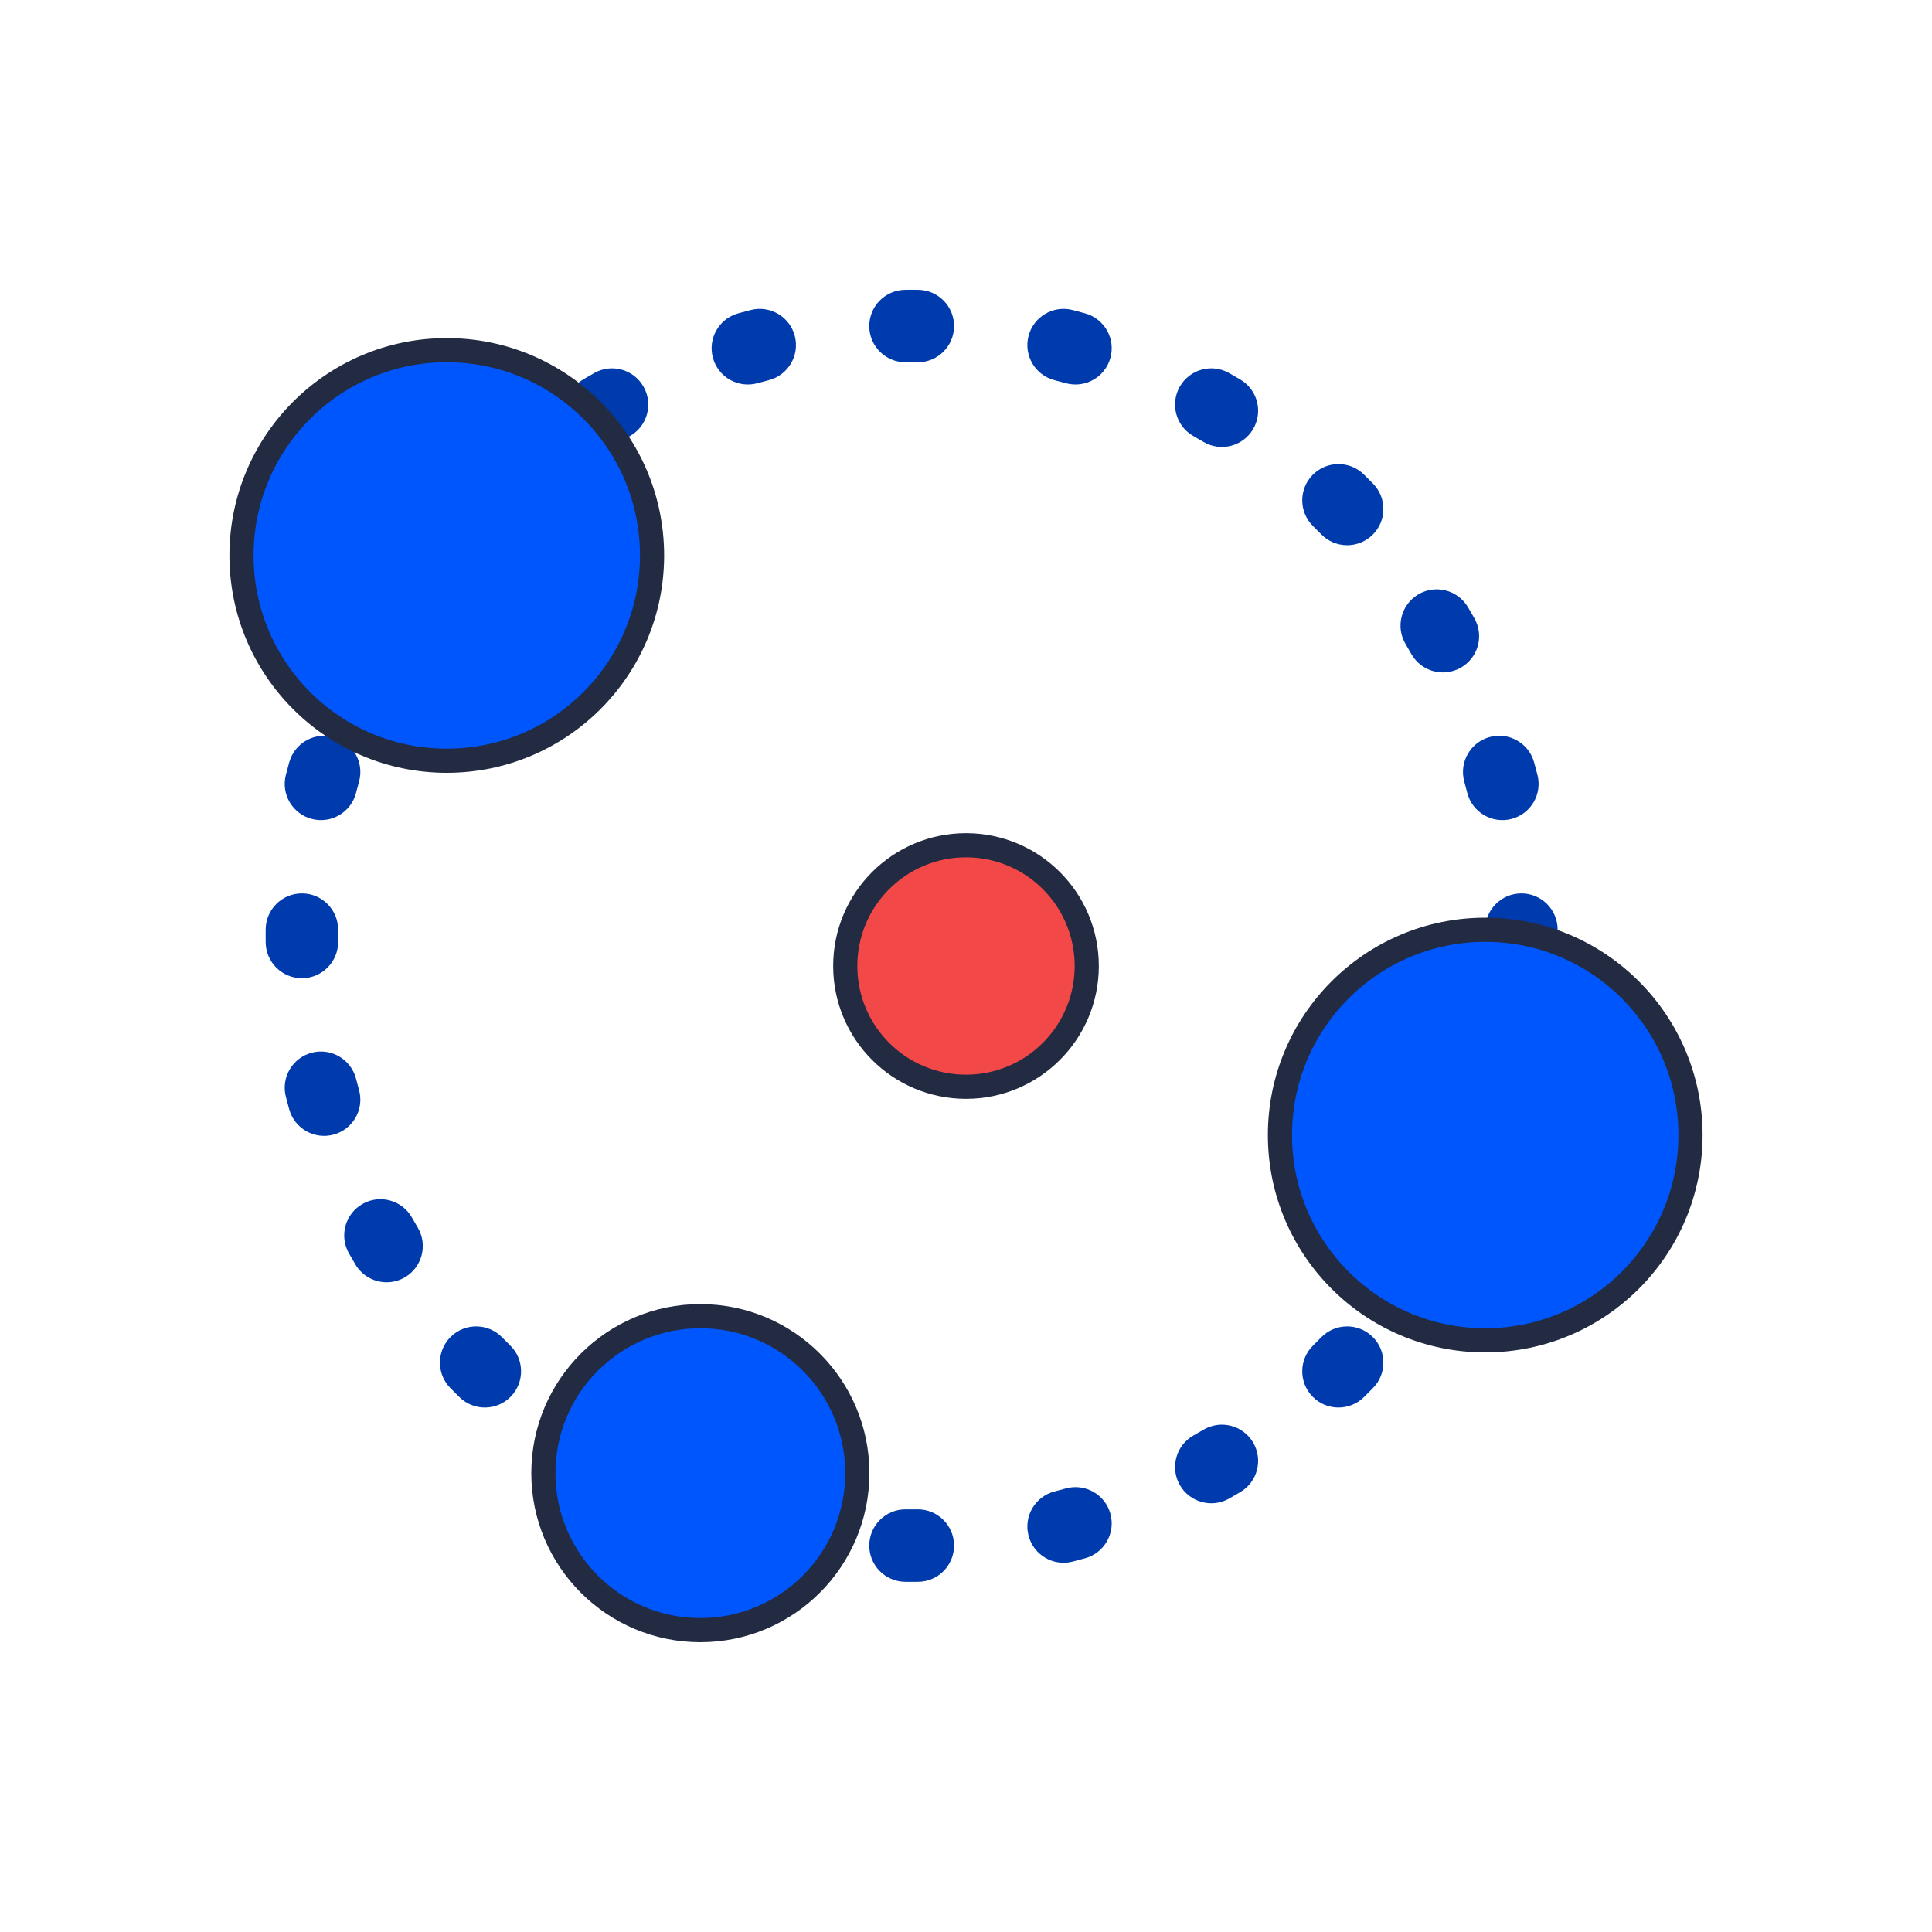
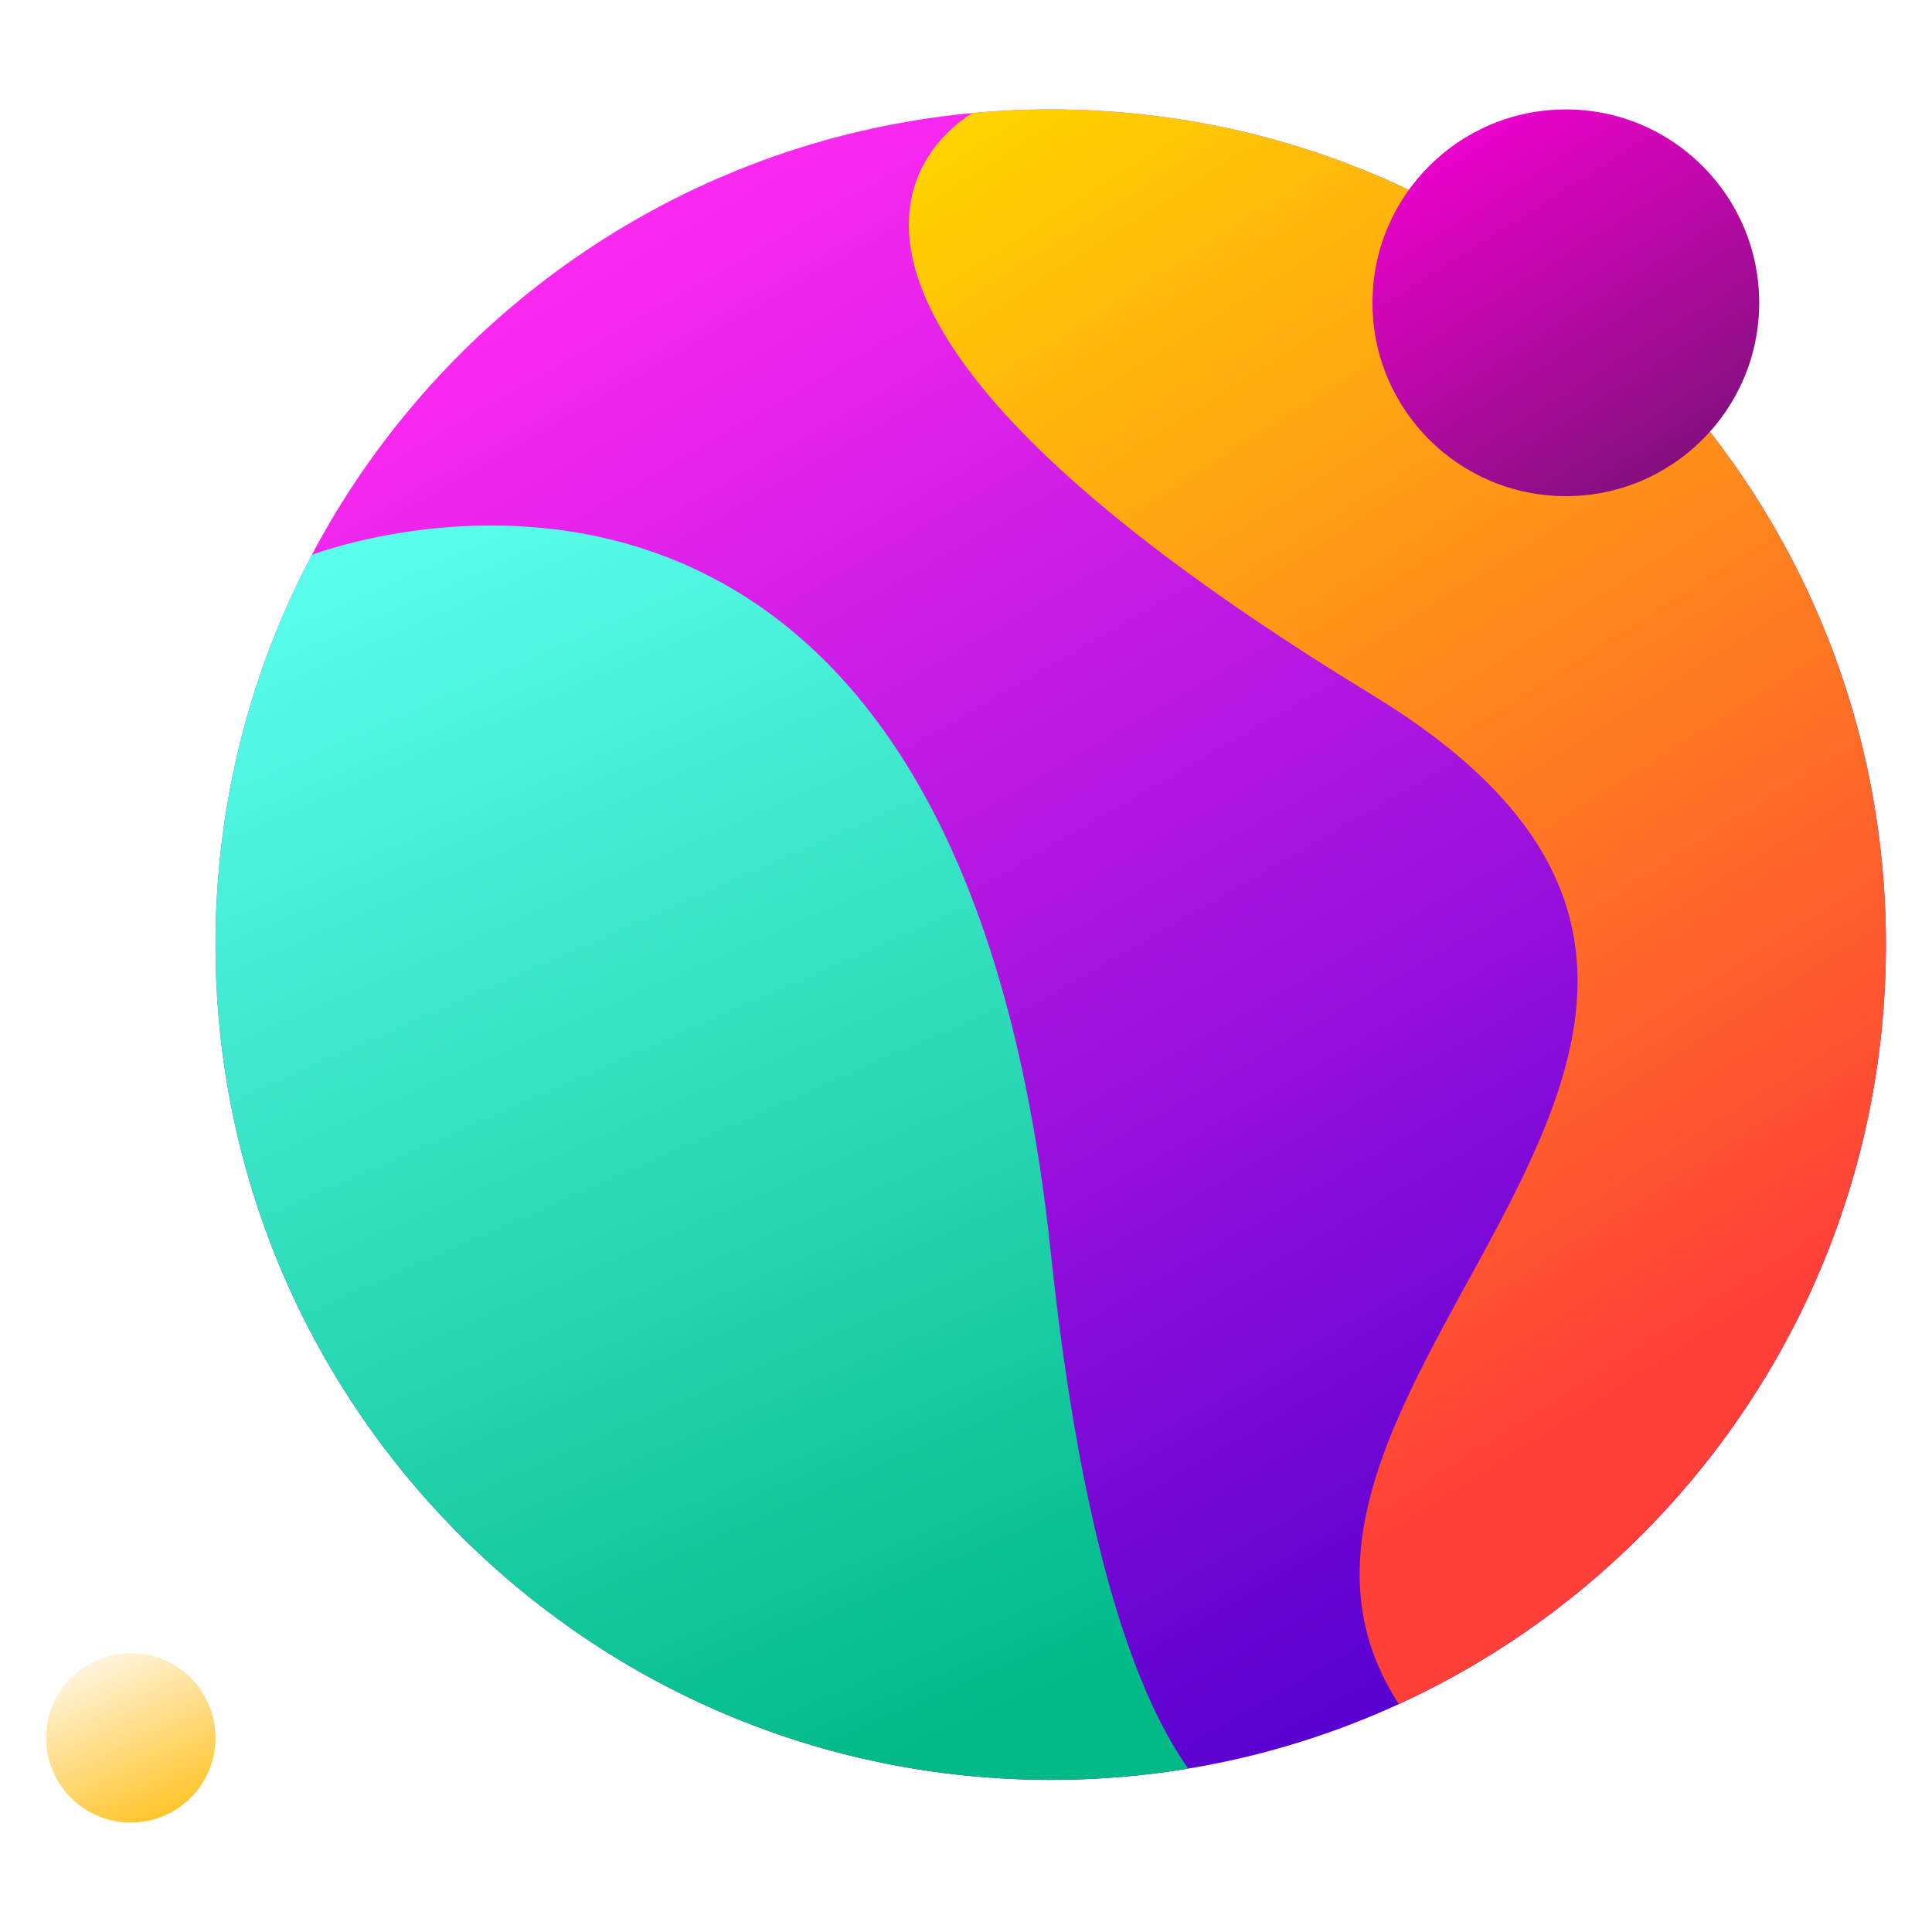
- <svg xmlns="http://www.w3.org/2000/svg" width="160" height="160" viewBox="0 0 160 160" fill="none">
-   <path fill-rule="evenodd" clip-rule="evenodd" d="M74.959 24.003C75.139 24.001 75.32 24 75.5 24C75.68 24 75.861 24.001 76.041 24.003C77.697 24.019 79.027 25.375 79.011 27.032C78.994 28.689 77.638 30.019 75.981 30.002C75.821 30.001 75.661 30 75.5 30C75.339 30 75.179 30.001 75.019 30.002C73.362 30.019 72.006 28.689 71.989 27.032C71.973 25.375 73.303 24.019 74.959 24.003ZM85.176 27.835C85.588 26.23 87.222 25.262 88.827 25.674C89.176 25.764 89.524 25.857 89.871 25.953C91.467 26.397 92.401 28.051 91.957 29.647C91.513 31.243 89.859 32.177 88.262 31.733C87.955 31.648 87.647 31.565 87.337 31.486C85.732 31.074 84.765 29.44 85.176 27.835ZM65.824 27.835C66.235 29.44 65.268 31.074 63.663 31.486C63.353 31.565 63.045 31.648 62.738 31.733C61.142 32.177 59.487 31.243 59.043 29.647C58.599 28.051 59.533 26.397 61.13 25.953C61.476 25.857 61.824 25.764 62.173 25.674C63.778 25.262 65.412 26.23 65.824 27.835ZM53.299 32.03C54.114 33.472 53.606 35.302 52.164 36.117C51.886 36.275 51.61 36.434 51.336 36.596C49.91 37.441 48.07 36.969 47.226 35.544C46.382 34.118 46.853 32.278 48.279 31.434C48.588 31.251 48.898 31.071 49.211 30.894C50.654 30.079 52.484 30.587 53.299 32.03ZM97.701 32.03C98.516 30.587 100.346 30.079 101.789 30.894C102.102 31.071 102.412 31.251 102.721 31.434C104.147 32.278 104.618 34.118 103.774 35.544C102.93 36.969 101.09 37.441 99.664 36.596C99.39 36.434 99.114 36.275 98.836 36.117C97.394 35.302 96.886 33.472 97.701 32.03ZM42.295 39.333C43.455 40.517 43.436 42.416 42.252 43.576C42.025 43.799 41.799 44.025 41.576 44.252C40.416 45.436 38.517 45.455 37.333 44.295C36.15 43.135 36.131 41.236 37.291 40.053C37.542 39.796 37.796 39.542 38.053 39.291C39.236 38.131 41.135 38.15 42.295 39.333ZM108.705 39.333C109.865 38.15 111.764 38.131 112.948 39.291C113.204 39.542 113.458 39.796 113.709 40.053C114.869 41.236 114.85 43.135 113.667 44.295C112.483 45.455 110.584 45.436 109.424 44.252C109.201 44.025 108.975 43.799 108.748 43.576C107.564 42.416 107.545 40.517 108.705 39.333ZM117.456 49.226C118.882 48.382 120.722 48.853 121.566 50.279C121.749 50.588 121.929 50.898 122.106 51.211C122.921 52.654 122.413 54.484 120.97 55.299C119.528 56.114 117.698 55.606 116.882 54.164C116.726 53.886 116.566 53.61 116.403 53.336C115.559 51.91 116.031 50.07 117.456 49.226ZM33.544 49.226C34.969 50.07 35.441 51.91 34.596 53.336C34.434 53.61 34.275 53.886 34.117 54.164C33.302 55.606 31.472 56.114 30.03 55.299C28.587 54.484 28.079 52.654 28.894 51.211C29.071 50.898 29.251 50.588 29.434 50.279C30.278 48.853 32.118 48.382 33.544 49.226ZM123.353 61.043C124.949 60.599 126.603 61.533 127.047 63.13C127.144 63.476 127.236 63.824 127.326 64.173C127.738 65.778 126.77 67.412 125.165 67.824C123.56 68.235 121.926 67.268 121.514 65.663C121.435 65.353 121.352 65.045 121.267 64.738C120.823 63.142 121.757 61.487 123.353 61.043ZM27.647 61.043C29.243 61.487 30.177 63.142 29.733 64.738C29.648 65.045 29.565 65.353 29.486 65.663C29.074 67.268 27.44 68.235 25.835 67.824C24.23 67.412 23.262 65.778 23.674 64.173C23.764 63.824 23.857 63.476 23.953 63.13C24.397 61.533 26.051 60.599 27.647 61.043ZM25.032 73.989C26.689 74.006 28.019 75.362 28.002 77.019C28.001 77.179 28 77.339 28 77.5C28 77.661 28.001 77.821 28.002 77.981C28.019 79.638 26.689 80.994 25.032 81.011C23.375 81.027 22.019 79.697 22.003 78.041C22.001 77.861 22 77.68 22 77.5C22 77.32 22.001 77.139 22.003 76.959C22.019 75.303 23.375 73.973 25.032 73.989ZM125.968 73.989C127.625 73.973 128.981 75.303 128.997 76.959C128.999 77.139 129 77.32 129 77.5C129 77.68 128.999 77.861 128.997 78.041C128.981 79.697 127.625 81.027 125.968 81.011C124.311 80.994 122.981 79.638 122.998 77.981C122.999 77.821 123 77.661 123 77.5C123 77.339 122.999 77.179 122.998 77.019C122.981 75.362 124.311 74.006 125.968 73.989ZM25.835 87.176C27.44 86.765 29.074 87.732 29.486 89.337C29.565 89.647 29.648 89.955 29.733 90.262C30.177 91.859 29.243 93.513 27.647 93.957C26.051 94.401 24.397 93.467 23.953 91.871C23.857 91.524 23.764 91.176 23.674 90.827C23.262 89.222 24.23 87.588 25.835 87.176ZM125.165 87.176C126.77 87.588 127.738 89.222 127.326 90.827C127.236 91.176 127.144 91.524 127.047 91.871C126.603 93.467 124.949 94.401 123.353 93.957C121.757 93.513 120.823 91.859 121.267 90.262C121.352 89.955 121.435 89.647 121.514 89.337C121.926 87.732 123.56 86.765 125.165 87.176ZM30.03 99.701C31.472 98.886 33.302 99.394 34.117 100.836C34.275 101.114 34.434 101.39 34.596 101.664C35.441 103.09 34.969 104.93 33.544 105.774C32.118 106.618 30.278 106.147 29.434 104.721C29.251 104.412 29.071 104.102 28.894 103.789C28.079 102.346 28.587 100.516 30.03 99.701ZM120.97 99.701C122.413 100.516 122.921 102.346 122.106 103.789C121.929 104.102 121.749 104.412 121.566 104.721C120.722 106.147 118.882 106.618 117.456 105.774C116.031 104.93 115.559 103.09 116.403 101.664C116.566 101.39 116.726 101.114 116.882 100.836C117.698 99.394 119.528 98.886 120.97 99.701ZM37.333 110.705C38.517 109.545 40.416 109.564 41.576 110.748C41.799 110.975 42.025 111.201 42.252 111.424C43.436 112.584 43.455 114.483 42.295 115.667C41.135 116.85 39.236 116.869 38.053 115.709C37.796 115.458 37.542 115.204 37.291 114.948C36.131 113.764 36.15 111.865 37.333 110.705ZM113.667 110.705C114.85 111.865 114.869 113.764 113.709 114.948C113.458 115.204 113.204 115.458 112.948 115.709C111.764 116.869 109.865 116.85 108.705 115.667C107.545 114.483 107.564 112.584 108.748 111.424C108.975 111.201 109.201 110.975 109.424 110.748C110.584 109.564 112.483 109.545 113.667 110.705ZM47.226 119.456C48.07 118.031 49.91 117.559 51.336 118.403C51.61 118.566 51.886 118.726 52.164 118.882C53.606 119.698 54.114 121.528 53.299 122.97C52.484 124.413 50.654 124.921 49.211 124.106C48.898 123.929 48.588 123.749 48.279 123.566C46.853 122.722 46.382 120.882 47.226 119.456ZM103.774 119.456C104.618 120.882 104.147 122.722 102.721 123.566C102.412 123.749 102.102 123.929 101.789 124.106C100.346 124.921 98.516 124.413 97.701 122.97C96.886 121.528 97.394 119.698 98.836 118.882C99.114 118.726 99.39 118.566 99.664 118.403C101.09 117.559 102.93 118.031 103.774 119.456ZM59.043 125.353C59.487 123.757 61.142 122.823 62.738 123.267C63.045 123.352 63.353 123.435 63.663 123.514C65.268 123.926 66.235 125.56 65.824 127.165C65.412 128.77 63.778 129.738 62.173 129.326C61.824 129.236 61.476 129.144 61.13 129.047C59.533 128.603 58.599 126.949 59.043 125.353ZM91.957 125.353C92.401 126.949 91.467 128.603 89.871 129.047C89.524 129.144 89.176 129.236 88.827 129.326C87.222 129.738 85.588 128.77 85.176 127.165C84.765 125.56 85.732 123.926 87.337 123.514C87.647 123.435 87.955 123.352 88.262 123.267C89.859 122.823 91.513 123.757 91.957 125.353ZM71.989 127.968C72.006 126.311 73.362 124.981 75.019 124.998C75.179 124.999 75.339 125 75.5 125C75.661 125 75.821 124.999 75.981 124.998C77.638 124.981 78.994 126.311 79.011 127.968C79.027 129.625 77.697 130.981 76.041 130.997C75.861 130.999 75.68 131 75.5 131C75.32 131 75.139 130.999 74.959 130.997C73.303 130.981 71.973 129.625 71.989 127.968Z" fill="#003BAD" />
-   <circle cx="37" cy="46" r="17" fill="#0056FD" stroke="#222B42" stroke-width="2" />
-   <circle cx="58" cy="122" r="13" fill="#0056FD" stroke="#222B42" stroke-width="2" />
-   <circle cx="123" cy="94" r="17" fill="#0056FD" stroke="#222B42" stroke-width="2" />
-   <circle cx="80" cy="80" r="10" fill="#F34848" stroke="#222B42" stroke-width="2" />
+ <svg xmlns="http://www.w3.org/2000/svg" width="100%" height="100%" viewBox="0 0 512 512" version="1.1" xml:space="preserve" style="fill-rule:evenodd;clip-rule:evenodd;stroke-linejoin:round;stroke-miterlimit:2;">
+   <rect id="Logo" x="0" y="0" width="512" height="512" style="fill:none;" />
+   <g>
+     <circle cx="278.449" cy="250.342" r="221.341" style="fill:url(#_Linear1);" />
+     <clipPath id="_clip2">
+       <circle cx="278.449" cy="250.342" r="221.341" />
+     </clipPath>
+     <g clip-path="url(#_clip2)">
+       <path d="M82.673,147.05c0,0 169.453,-65.723 195.776,184.705c21.846,207.823 90.287,162.225 105.582,117.479c15.296,-44.747 30.932,60.611 30.932,60.611l-221.743,5.088l-192.144,-246.782l81.597,-121.101Z" style="fill:url(#_Linear3);" />
+       <path d="M259.368,29.002c0,0 -83.575,40.706 104.351,155.193c149.489,91.069 -65.658,190.504 15.59,278.346c39.14,42.317 180.808,-67.831 163.731,-277.074c-17.076,-209.244 -176.112,-185.425 -283.672,-156.465Z" style="fill:url(#_Linear4);" />
+     </g>
+     <circle cx="414.963" cy="80.245" r="51.244" style="fill:url(#_Linear5);" />
+     <circle cx="34.659" cy="460.549" r="22.449" style="fill:url(#_Linear6);" />
+   </g>
+   <defs>
+     <linearGradient id="_Linear1" x1="0" y1="0" x2="1" y2="0" gradientUnits="userSpaceOnUse" gradientTransform="matrix(227,384.667,-384.667,227,153.433,64.567)">
+       <stop offset="0" style="stop-color:#ff29f0;stop-opacity:1" />
+       <stop offset="1" style="stop-color:#5600d0;stop-opacity:1" />
+     </linearGradient>
+     <linearGradient id="_Linear3" x1="0" y1="0" x2="1" y2="0" gradientUnits="userSpaceOnUse" gradientTransform="matrix(144.415,332.235,-332.235,144.415,96.433,139.263)">
+       <stop offset="0" style="stop-color:#5bffee;stop-opacity:1" />
+       <stop offset="1" style="stop-color:#00b986;stop-opacity:1" />
+     </linearGradient>
+     <linearGradient id="_Linear4" x1="0" y1="0" x2="1" y2="0" gradientUnits="userSpaceOnUse" gradientTransform="matrix(200.774,318.565,-318.565,200.774,265.433,29.0017)">
+       <stop offset="0" style="stop-color:#ffd300;stop-opacity:1" />
+       <stop offset="1" style="stop-color:#ff3f38;stop-opacity:1" />
+     </linearGradient>
+     <linearGradient id="_Linear5" x1="0" y1="0" x2="1" y2="0" gradientUnits="userSpaceOnUse" gradientTransform="matrix(65,102.488,-102.488,65,378.433,29.0017)">
+       <stop offset="0" style="stop-color:#f600d4;stop-opacity:1" />
+       <stop offset="1" style="stop-color:#7d1079;stop-opacity:1" />
+     </linearGradient>
+     <linearGradient id="_Linear6" x1="0" y1="0" x2="1" y2="0" gradientUnits="userSpaceOnUse" gradientTransform="matrix(21,44.8987,-44.8987,21,25.567,438.1)">
+       <stop offset="0" style="stop-color:#fff5e2;stop-opacity:1" />
+       <stop offset="1" style="stop-color:#ffc220;stop-opacity:1" />
+     </linearGradient>
+   </defs>
</svg>
